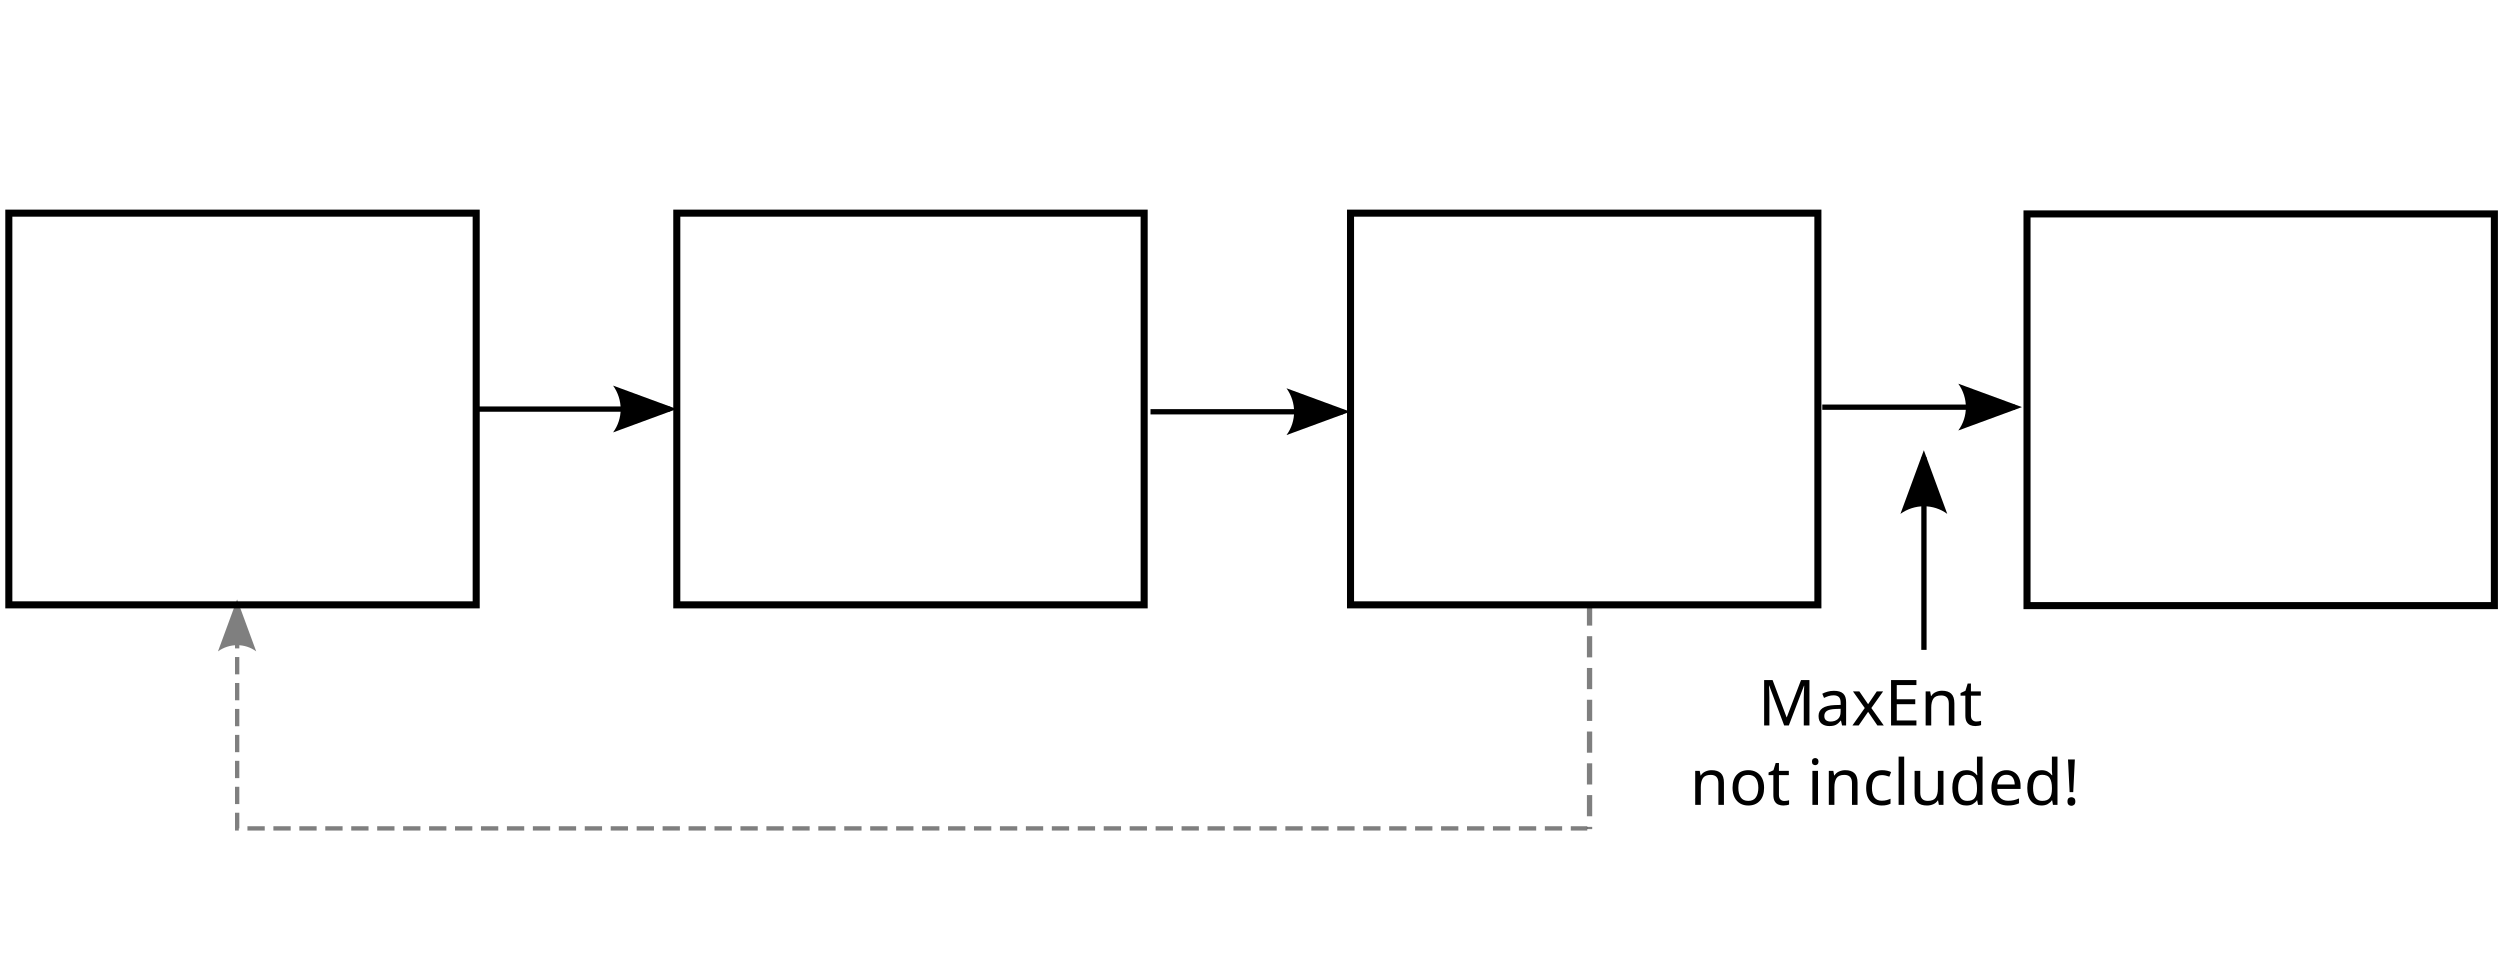
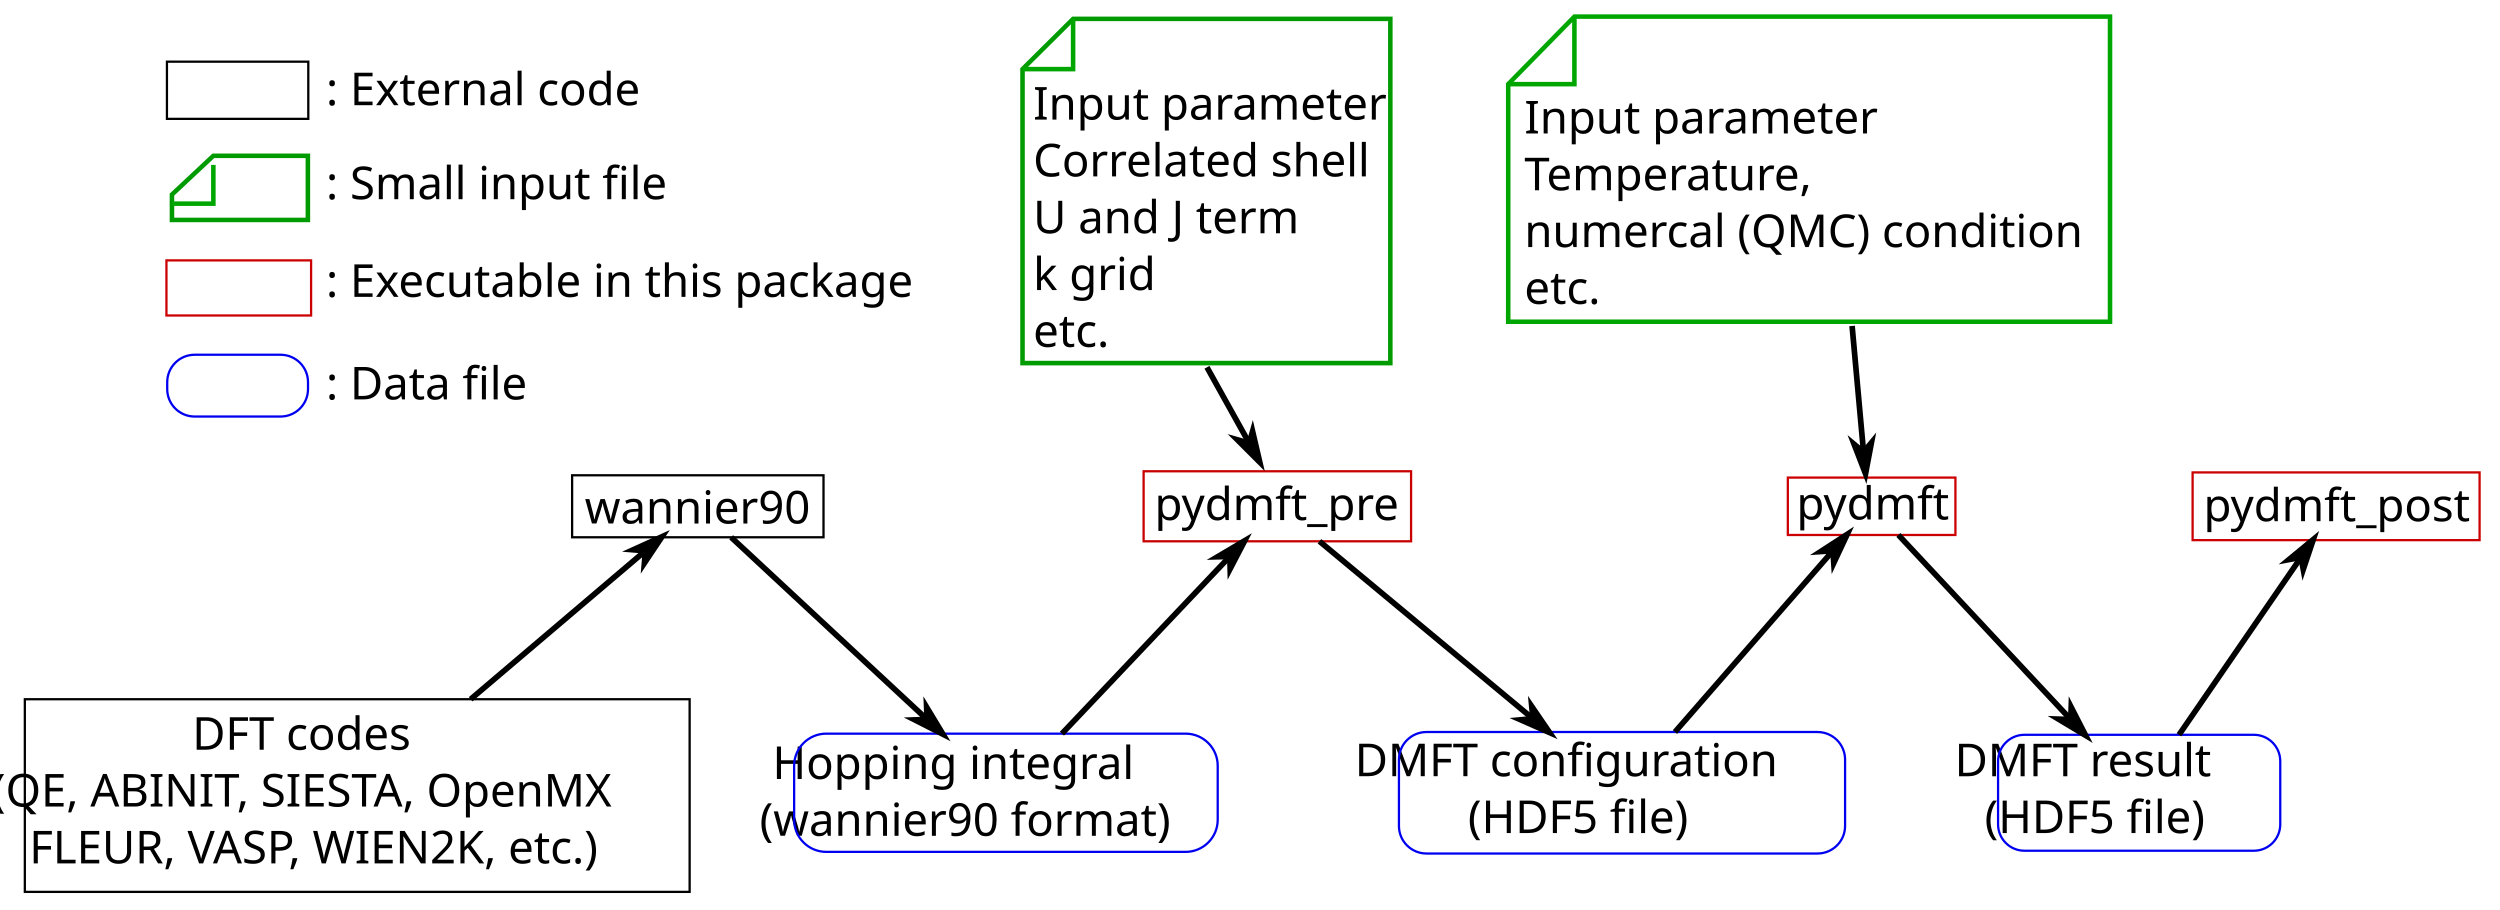
- <svg xmlns="http://www.w3.org/2000/svg" width="944" height="366.86" id="svg2" version="1.1">
+ <svg xmlns="http://www.w3.org/2000/svg" width="2200" height="800" id="svg2" version="1.1">
  <defs id="defs4">
+     <marker orient="auto" refY="0" refX="0" id="Arrow1Mstart" style="overflow:visible">
+       <path id="path4491" d="M 0,0 5,-5 -12.5,0 5,5 0,0 Z" style="fill:#000000;fill-opacity:1;fill-rule:evenodd;stroke:#000000;stroke-width:1pt;stroke-opacity:1" transform="matrix(0.4,0,0,0.4,4,0)" />
+     </marker>
+     <marker orient="auto" refY="0" refX="0" id="marker5501" style="overflow:visible">
+       <path id="path5503" d="M 0,0 5,-5 -12.5,0 5,5 0,0 Z" style="fill:#000000;fill-opacity:1;fill-rule:evenodd;stroke:#000000;stroke-width:1pt;stroke-opacity:1" transform="matrix(-0.4,0,0,-0.4,-4,0)" />
+     </marker>
+     <marker style="overflow:visible" id="marker5377" refX="0" refY="0" orient="auto">
+       <path transform="matrix(-0.4,0,0,-0.4,-4,0)" style="fill:#000000;fill-opacity:1;fill-rule:evenodd;stroke:#000000;stroke-width:1pt;stroke-opacity:1" d="M 0,0 5,-5 -12.5,0 5,5 0,0 Z" id="path5379" />
+     </marker>
+     <marker style="overflow:visible" id="marker5277" refX="0" refY="0" orient="auto">
+       <path transform="matrix(-0.4,0,0,-0.4,-4,0)" style="fill:#000000;fill-opacity:1;fill-rule:evenodd;stroke:#000000;stroke-width:1pt;stroke-opacity:1" d="M 0,0 5,-5 -12.5,0 5,5 0,0 Z" id="path5279" />
+     </marker>
+     <marker style="overflow:visible" id="marker5183" refX="0" refY="0" orient="auto">
+       <path transform="matrix(-0.4,0,0,-0.4,-4,0)" style="fill:#000000;fill-opacity:1;fill-rule:evenodd;stroke:#000000;stroke-width:1pt;stroke-opacity:1" d="M 0,0 5,-5 -12.5,0 5,5 0,0 Z" id="path5185" />
+     </marker>
+     <marker style="overflow:visible" id="marker5095" refX="0" refY="0" orient="auto">
+       <path transform="matrix(-0.4,0,0,-0.4,-4,0)" style="fill:#000000;fill-opacity:1;fill-rule:evenodd;stroke:#000000;stroke-width:1pt;stroke-opacity:1" d="M 0,0 5,-5 -12.5,0 5,5 0,0 Z" id="path5097" />
+     </marker>
+     <marker style="overflow:visible" id="marker5013" refX="0" refY="0" orient="auto">
+       <path transform="matrix(-0.4,0,0,-0.4,-4,0)" style="fill:#000000;fill-opacity:1;fill-rule:evenodd;stroke:#000000;stroke-width:1pt;stroke-opacity:1" d="M 0,0 5,-5 -12.5,0 5,5 0,0 Z" id="path5015" />
+     </marker>
+     <marker style="overflow:visible" id="marker4937" refX="0" refY="0" orient="auto">
+       <path transform="matrix(-0.4,0,0,-0.4,-4,0)" style="fill:#000000;fill-opacity:1;fill-rule:evenodd;stroke:#000000;stroke-width:1pt;stroke-opacity:1" d="M 0,0 5,-5 -12.5,0 5,5 0,0 Z" id="path4939" />
+     </marker>
+     <marker style="overflow:visible" id="marker4867" refX="0" refY="0" orient="auto">
+       <path transform="matrix(-0.4,0,0,-0.4,-4,0)" style="fill:#000000;fill-opacity:1;fill-rule:evenodd;stroke:#000000;stroke-width:1pt;stroke-opacity:1" d="M 0,0 5,-5 -12.5,0 5,5 0,0 Z" id="path4869" />
+     </marker>
+     <marker style="overflow:visible" id="marker4803" refX="0" refY="0" orient="auto">
+       <path transform="matrix(-0.4,0,0,-0.4,-4,0)" style="fill:#000000;fill-opacity:1;fill-rule:evenodd;stroke:#000000;stroke-width:1pt;stroke-opacity:1" d="M 0,0 5,-5 -12.5,0 5,5 0,0 Z" id="path4805" />
+     </marker>
+     <marker orient="auto" refY="0" refX="0" id="Arrow1Mend" style="overflow:visible">
+       <path id="path4494" d="M 0,0 5,-5 -12.5,0 5,5 0,0 Z" style="fill:#000000;fill-opacity:1;fill-rule:evenodd;stroke:#000000;stroke-width:1pt;stroke-opacity:1" transform="matrix(-0.4,0,0,-0.4,-4,0)" />
+     </marker>
    <marker style="overflow:visible" id="Arrow2Lend" refX="0" refY="0" orient="auto">
      <path transform="matrix(-1.1,0,0,-1.1,-1.1,0)" d="M 8.719,4.034 -2.207,0.016 8.719,-4.002 c -1.745,2.372 -1.735,5.617 -6e-7,8.035 z" style="fill-rule:evenodd;stroke-width:0.625;stroke-linejoin:round" id="path4287" />
    </marker>
    <marker style="overflow:visible" id="Arrow2Lstart" refX="0" refY="0" orient="auto">
      <path transform="matrix(1.1,0,0,1.1,1.1,0)" d="M 8.719,4.034 -2.207,0.016 8.719,-4.002 c -1.745,2.372 -1.735,5.617 -6e-7,8.035 z" style="fill-rule:evenodd;stroke-width:0.625;stroke-linejoin:round" id="path4284" />
    </marker>
    <marker style="overflow:visible" id="Arrow2Lend-2" refX="0" refY="0" orient="auto">
      <path transform="matrix(-1.1,0,0,-1.1,-1.1,0)" d="M 8.719,4.034 -2.207,0.016 8.719,-4.002 c -1.745,2.372 -1.735,5.617 -6e-7,8.035 z" style="fill-rule:evenodd;stroke-width:0.625;stroke-linejoin:round" id="path4287-2" />
    </marker>
    <marker style="overflow:visible" id="Arrow2Lend-8" refX="0" refY="0" orient="auto">
      <path transform="matrix(-1.1,0,0,-1.1,-1.1,0)" d="M 8.719,4.034 -2.207,0.016 8.719,-4.002 c -1.745,2.372 -1.735,5.617 -6e-7,8.035 z" style="fill-rule:evenodd;stroke-width:0.625;stroke-linejoin:round" id="path4287-1" />
    </marker>
    <marker style="overflow:visible" id="Arrow2Lend-8-4" refX="0" refY="0" orient="auto">
      <path transform="matrix(-1.1,0,0,-1.1,-1.1,0)" d="M 8.719,4.034 -2.207,0.016 8.719,-4.002 c -1.745,2.372 -1.735,5.617 -6e-7,8.035 z" style="fill-rule:evenodd;stroke-width:0.625;stroke-linejoin:round" id="path4287-1-0" />
    </marker>
    <marker style="overflow:visible" id="Arrow2Lend-8-6" refX="0" refY="0" orient="auto">
      <path transform="matrix(-1.1,0,0,-1.1,-1.1,0)" d="M 8.719,4.034 -2.207,0.016 8.719,-4.002 c -1.745,2.372 -1.735,5.617 -6e-7,8.035 z" style="fill-rule:evenodd;stroke-width:0.625;stroke-linejoin:round" id="path4287-1-06" />
    </marker>
    <marker style="overflow:visible" id="Arrow2Lend-6" refX="0" refY="0" orient="auto">
      <path transform="matrix(-1.1,0,0,-1.1,-1.1,0)" d="M 8.719,4.034 -2.207,0.016 8.719,-4.002 c -1.745,2.372 -1.735,5.617 -6e-7,8.035 z" style="fill-rule:evenodd;stroke-width:0.625;stroke-linejoin:round" id="path4287-23" />
    </marker>
+     <marker style="overflow:visible" id="marker5183-6" refX="0" refY="0" orient="auto">
+       <path transform="matrix(-0.4,0,0,-0.4,-4,0)" style="fill:#000000;fill-opacity:1;fill-rule:evenodd;stroke:#000000;stroke-width:1pt;stroke-opacity:1" d="M 0,0 5,-5 -12.5,0 5,5 0,0 Z" id="path5185-1" />
+     </marker>
+     <marker style="overflow:visible" id="marker5183-7" refX="0" refY="0" orient="auto">
+       <path transform="matrix(-0.4,0,0,-0.4,-4,0)" style="fill:#000000;fill-opacity:1;fill-rule:evenodd;stroke:#000000;stroke-width:1pt;stroke-opacity:1" d="M 0,0 5,-5 -12.5,0 5,5 0,0 Z" id="path5185-9" />
+     </marker>
+     <marker style="overflow:visible" id="marker5183-0" refX="0" refY="0" orient="auto">
+       <path transform="matrix(-0.4,0,0,-0.4,-4,0)" style="fill:#000000;fill-opacity:1;fill-rule:evenodd;stroke:#000000;stroke-width:1pt;stroke-opacity:1" d="M 0,0 5,-5 -12.5,0 5,5 0,0 Z" id="path5185-2" />
+     </marker>
  </defs>
-   <g transform="translate(-45.57142,-445.0654)" id="layer1">
-     <rect y="525.552" x="48.904" height="147.906" width="176.477" id="rect2985" style="fill:none;stroke:#000000;stroke-width:2.666;stroke-linecap:butt;stroke-linejoin:miter;stroke-miterlimit:4;stroke-opacity:1;stroke-dasharray:none" />
-     <rect y="525.552" x="301.128" height="147.906" width="176.477" id="rect2985-0-3" style="fill:none;stroke:#000000;stroke-width:2.666;stroke-linecap:butt;stroke-linejoin:miter;stroke-miterlimit:4;stroke-opacity:1;stroke-dasharray:none" />
-     <rect y="525.552" x="555.529" height="147.906" width="176.477" id="rect2985-0-3-0" style="fill:none;stroke:#000000;stroke-width:2.666;stroke-linecap:butt;stroke-linejoin:miter;stroke-miterlimit:4;stroke-opacity:1;stroke-dasharray:none" />
-     <flowRoot transform="translate(36.91238,327.1436)" style="font-size:40px;font-style:normal;font-weight:normal;line-height:125%;letter-spacing:0px;word-spacing:0px;fill:#000000;fill-opacity:1;stroke:none;font-family:Sans" id="flowRoot3809" xml:space="preserve">
-       <flowRegion id="flowRegion3811">
-         <rect y="257.201" x="75.761" height="58.589" width="121.218" id="rect3813" />
-       </flowRegion>
-       <flowPara style="font-size:24px" id="flowPara3815">DFT</flowPara>
-     </flowRoot>
-     <flowRoot transform="translate(0,308.2677)" style="font-size:40px;font-style:normal;font-weight:normal;line-height:125%;letter-spacing:0px;word-spacing:0px;fill:#000000;fill-opacity:1;stroke:none;font-family:Sans" id="flowRoot3817" xml:space="preserve">
+   <g transform="translate(-45.57142,-11.92544)" id="layer1">
+     <flowRoot transform="translate(-2.020305,322.4098)" style="font-style:normal;font-weight:normal;font-size:40px;line-height:125%;font-family:Sans;letter-spacing:0px;word-spacing:0px;fill:#000000;fill-opacity:1;stroke:none" id="flowRoot3817" xml:space="preserve">
      <flowRegion id="flowRegion3819">
        <rect y="244.069" x="327.289" height="101.015" width="132.33" id="rect3821" />
      </flowRegion>
      <flowPara id="flowPara3823">OrbitalConstruction</flowPara>
      <flowPara id="flowPara3825" />
    </flowRoot>
-     <flowRoot transform="translate(-257.3026,330.6521)" style="font-size:24px;font-style:normal;font-weight:normal;text-align:center;line-height:125%;letter-spacing:0px;word-spacing:0px;text-anchor:middle;fill:#000000;fill-opacity:1;stroke:none;font-family:Sans" id="flowRoot3835" xml:space="preserve">
-       <flowRegion id="flowRegion3837">
-         <rect style="font-size:24px;text-align:center;text-anchor:middle" y="235.988" x="566.696" height="120.208" width="162.635" id="rect3839" />
+     <g id="g4410" transform="translate(-73.10225,391.1096)">
+       <rect ry="0" y="236.138" x="140.526" height="169.532" width="585.022" id="rect4232" style="fill:none;fill-opacity:1;fill-rule:nonzero;stroke:#000000;stroke-width:2;stroke-miterlimit:4;stroke-dasharray:none;stroke-dashoffset:0;stroke-opacity:1" />
+       <text id="text4234" y="280.585" x="430.83" style="font-style:normal;font-weight:normal;font-size:40px;line-height:125%;font-family:sans-serif;letter-spacing:0px;word-spacing:0px;fill:#000000;fill-opacity:1;stroke:none;stroke-width:1px;stroke-linecap:butt;stroke-linejoin:miter;stroke-opacity:1" xml:space="preserve">
+         <tspan style="text-align:center;text-anchor:middle" y="280.585" x="430.83" id="tspan4236">DFT codes</tspan>
+         <tspan style="text-align:center;text-anchor:middle" id="tspan4252" y="330.585" x="436.221">(QE, ABINIT, SIESTA, OpenMX </tspan>
+         <tspan style="text-align:center;text-anchor:middle" id="tspan4254" y="380.585" x="436.221">FLEUR, VASP, WIEN2K, etc.) </tspan>
+       </text>
+     </g>
+     <g id="g4423" transform="translate(359.0123,-141.3275)">
+       <text id="text4238" y="613.936" x="201.135" style="font-style:normal;font-weight:normal;font-size:40px;line-height:125%;font-family:sans-serif;letter-spacing:0px;word-spacing:0px;fill:#000000;fill-opacity:1;stroke:none;stroke-width:1px;stroke-linecap:butt;stroke-linejoin:miter;stroke-opacity:1" xml:space="preserve">
+         <tspan y="613.936" x="201.135" id="tspan4240">wannier90</tspan>
+       </text>
+       <rect y="571.509" x="190.023" height="54.548" width="221.223" id="rect4242" style="fill:none;fill-opacity:1;fill-rule:nonzero;stroke:#000000;stroke-width:2;stroke-miterlimit:4;stroke-dasharray:none;stroke-dashoffset:0;stroke-opacity:1" />
+     </g>
+     <g id="g4456" transform="translate(479.5837,-30.21068)">
+       <text id="text4244" y="499.788" x="581.962" style="font-style:normal;font-weight:normal;font-size:40px;line-height:125%;font-family:sans-serif;letter-spacing:0px;word-spacing:0px;fill:#000000;fill-opacity:1;stroke:none;stroke-width:1px;stroke-linecap:butt;stroke-linejoin:miter;stroke-opacity:1" xml:space="preserve">
+         <tspan y="499.788" x="581.962" id="tspan4246">pydmft_pre</tspan>
+       </text>
+       <rect ry="0" y="456.857" x="572.366" height="61.619" width="235.366" id="rect4232-3-6" style="fill:none;fill-opacity:1;fill-rule:nonzero;stroke:#c80000;stroke-width:2;stroke-miterlimit:4;stroke-dasharray:none;stroke-dashoffset:0;stroke-opacity:1" />
+     </g>
+     <g id="g4451" transform="translate(1083.87,-179.2082)">
+       <text id="text4248" y="648.281" x="542.566" style="font-style:normal;font-weight:normal;font-size:40px;line-height:125%;font-family:sans-serif;letter-spacing:0px;word-spacing:0px;fill:#000000;fill-opacity:1;stroke:none;stroke-width:1px;stroke-linecap:butt;stroke-linejoin:miter;stroke-opacity:1" xml:space="preserve">
+         <tspan y="648.281" x="542.566" id="tspan4250">pydmft</tspan>
+       </text>
+       <rect ry="0" y="611.41" x="534.99" height="50.508" width="147.482" id="rect4232-3-6-7" style="fill:none;fill-opacity:1;fill-rule:nonzero;stroke:#cb0000;stroke-width:2;stroke-miterlimit:4;stroke-dasharray:none;stroke-dashoffset:0;stroke-opacity:1" />
+     </g>
+     <g id="g4446" transform="translate(1348.155,-316.0838)">
+       <text id="text4244-5" y="786.672" x="636.511" style="font-style:normal;font-weight:normal;font-size:40px;line-height:125%;font-family:sans-serif;letter-spacing:0px;word-spacing:0px;fill:#000000;fill-opacity:1;stroke:none;stroke-width:1px;stroke-linecap:butt;stroke-linejoin:miter;stroke-opacity:1" xml:space="preserve">
+         <tspan y="786.672" x="636.511" id="tspan4246-3">pydmft_post</tspan>
+       </text>
+       <rect ry="0" y="743.74" x="626.914" height="59.599" width="252.538" id="rect4232-3-6-5" style="fill:none;fill-opacity:1;fill-rule:nonzero;stroke:#cb0000;stroke-width:2;stroke-miterlimit:4;stroke-dasharray:none;stroke-dashoffset:0;stroke-opacity:1" />
+     </g>
+     <g id="g4428" transform="translate(595.298,-23.57395)">
+       <text id="text4328" y="721.012" x="335.969" style="font-style:normal;font-weight:normal;font-size:40px;line-height:125%;font-family:sans-serif;letter-spacing:0px;word-spacing:0px;fill:#000000;fill-opacity:1;stroke:none;stroke-width:1px;stroke-linecap:butt;stroke-linejoin:miter;stroke-opacity:1" xml:space="preserve">
+         <tspan style="text-align:center;text-anchor:middle" y="721.012" x="335.969" id="tspan4330">Hopping integral</tspan>
+         <tspan style="text-align:center;text-anchor:middle" id="tspan4332" y="771.012" x="335.969">(wannier90 format)</tspan>
+       </text>
+       <rect ry="28.284" y="681.111" x="149.112" height="104.046" width="372.746" id="rect4232-3-62" style="fill:none;fill-opacity:1;fill-rule:nonzero;stroke:#0000f0;stroke-width:2;stroke-miterlimit:4;stroke-dasharray:none;stroke-dashoffset:0;stroke-opacity:1" />
+     </g>
+     <g id="g4434" transform="translate(1005.298,-163.3934)">
+       <text id="text4349" y="858.392" x="465.394" style="font-style:normal;font-weight:normal;font-size:40px;line-height:125%;font-family:sans-serif;letter-spacing:0px;word-spacing:0px;fill:#000000;fill-opacity:1;stroke:none;stroke-width:1px;stroke-linecap:butt;stroke-linejoin:miter;stroke-opacity:1" xml:space="preserve">
+         <tspan style="text-align:center;text-anchor:middle" id="tspan4353" y="858.392" x="465.394">DMFT configuration</tspan>
+         <tspan style="text-align:center;text-anchor:middle" id="tspan4357" y="908.392" x="465.394">(HDF5 file)</tspan>
+       </text>
+       <rect ry="24.244" y="819.502" x="271.341" height="106.903" width="392.603" id="rect4232-3-62-7" style="fill:none;fill-opacity:1;fill-rule:nonzero;stroke:#0000f0;stroke-width:2;stroke-miterlimit:4;stroke-dasharray:none;stroke-dashoffset:0;stroke-opacity:1" />
+     </g>
+     <g id="g4440" transform="translate(1139.584,-270.0512)">
+       <text id="text4349-9" y="965.095" x="785.779" style="font-style:normal;font-weight:normal;font-size:40px;line-height:125%;font-family:sans-serif;letter-spacing:0px;word-spacing:0px;fill:#000000;fill-opacity:1;stroke:none;stroke-width:1px;stroke-linecap:butt;stroke-linejoin:miter;stroke-opacity:1" xml:space="preserve">
+         <tspan style="text-align:center;text-anchor:middle" id="tspan4353-1" y="965.095" x="785.779">DMFT result</tspan>
+         <tspan style="text-align:center;text-anchor:middle" id="tspan4357-2" y="1015.095" x="785.779">(HDF5 file)</tspan>
+       </text>
+       <rect ry="23.234" y="928.598" x="664.29" height="102.025" width="248.324" id="rect4232-3-62-7-0" style="fill:none;fill-opacity:1;fill-rule:nonzero;stroke:#0000f0;stroke-width:2;stroke-miterlimit:4;stroke-dasharray:none;stroke-dashoffset:0;stroke-opacity:1" />
+     </g>
+     <path style="fill:none;fill-rule:evenodd;stroke:#000000;stroke-width:5;stroke-linecap:butt;stroke-linejoin:miter;stroke-miterlimit:4;stroke-dasharray:none;stroke-opacity:1;marker-end:url(#marker5183)" d="M 459.737,627.248 627.535,484.73" id="path4463" />
+     <path style="fill:none;fill-rule:evenodd;stroke:#000000;stroke-width:5;stroke-linecap:butt;stroke-linejoin:miter;stroke-miterlimit:4;stroke-dasharray:none;stroke-opacity:1;marker-end:url(#marker5095)" d="M 688.98,484.73 874.833,657.537" id="path4465" />
+     <path style="fill:none;fill-rule:evenodd;stroke:#000000;stroke-width:5;stroke-linecap:butt;stroke-linejoin:miter;stroke-miterlimit:4;stroke-dasharray:none;stroke-opacity:1;marker-end:url(#marker4937)" d="M 980.071,657.537 1140.443,488.265" id="path4469" />
+     <path style="fill:none;fill-rule:evenodd;stroke:#000000;stroke-width:5;stroke-linecap:butt;stroke-linejoin:miter;stroke-miterlimit:4;stroke-dasharray:none;stroke-opacity:1;marker-end:url(#marker4867)" d="m 1206.7,488.265 201.933,167.843" id="path4471" />
+     <path style="fill:none;fill-rule:evenodd;stroke:#000000;stroke-width:5;stroke-linecap:butt;stroke-linejoin:miter;stroke-miterlimit:4;stroke-dasharray:none;stroke-opacity:1;marker-start:url(#Arrow1Mstart)" d="M 1670.597,482.71 1519.513,656.108" id="path4473" />
+     <path style="fill:none;fill-rule:evenodd;stroke:#000000;stroke-width:5;stroke-linecap:butt;stroke-linejoin:miter;stroke-miterlimit:4;stroke-dasharray:none;stroke-opacity:1;marker-end:url(#Arrow1Mend)" d="M 1963.103,658.547 2080.854,487.255" id="path4475" />
+     <path style="fill:none;fill-rule:evenodd;stroke:#000000;stroke-width:5;stroke-linecap:butt;stroke-linejoin:miter;stroke-miterlimit:4;stroke-dasharray:none;stroke-opacity:1;marker-end:url(#marker5377)" d="m 1716.185,482.71 164.211,175.837" id="path4477" />
+     <flowRoot xml:space="preserve" id="flowRoot5799" style="font-style:normal;font-weight:normal;font-size:40px;line-height:125%;font-family:sans-serif;letter-spacing:0px;word-spacing:0px;fill:#000000;fill-opacity:1;stroke:none;stroke-width:1px;stroke-linecap:butt;stroke-linejoin:miter;stroke-opacity:1" transform="translate(43.55112,459.2076)">
+       <flowRegion id="flowRegion5801">
+         <rect id="rect5803" width="468.571" height="345.714" x="834.286" y="-358.854" />
      </flowRegion>
-       <flowPara id="flowPara3841">Interface </flowPara>
-       <flowPara id="flowPara3068">layer</flowPara>
+       <flowPara id="flowPara5805" />
    </flowRoot>
-     <flowRoot transform="translate(-254.9595,357.4248)" style="font-size:40px;font-style:normal;font-weight:normal;line-height:125%;letter-spacing:0px;word-spacing:0px;fill:#000000;fill-opacity:1;stroke:none;font-family:Sans" id="flowRoot3843" xml:space="preserve">
-       <flowRegion id="flowRegion3845">
-         <rect y="226.896" x="814.183" height="128.289" width="162.635" id="rect3847" />
-       </flowRegion>
-       <flowPara style="font-size:24px;text-align:center;text-anchor:middle" id="flowPara3849">DMFT</flowPara>
-     </flowRoot>
-     <rect transform="translate(0,308.2677)" y="423.876" x="135.36" height="24.244" width="68.69" id="rect3853" style="fill:none;stroke-width:2;stroke-miterlimit:4;stroke-dasharray:none" />
-     <rect y="675.575" x="133.371" height="134.35" width="764.685" id="rect3855" style="fill:none;stroke-width:2;stroke-miterlimit:4;stroke-dasharray:none" />
-     <path id="path4047" d="m 135.125,673.566 0,84.302 509.792,0" style="opacity:0.5;fill:none;stroke:#000000;stroke-width:1.633;stroke-linecap:butt;stroke-linejoin:miter;stroke-miterlimit:4;stroke-opacity:1;stroke-dasharray:6.532, 3.266;stroke-dashoffset:0;marker-start:url(#Arrow2Lstart);marker-end:none" />
-     <path id="path4047-7" d="m 645.788,673.291 0,84.853" style="opacity:0.5;fill:none;stroke:#000000;stroke-width:2;stroke-linecap:butt;stroke-linejoin:miter;stroke-miterlimit:4;stroke-opacity:1;stroke-dasharray:8, 4;stroke-dashoffset:0;marker-start:none;marker-end:none" />
-     <flowRoot transform="translate(-100.7489,300.3205)" style="font-size:40px;font-style:normal;font-weight:normal;line-height:125%;letter-spacing:0px;word-spacing:0px;opacity:0.5;fill:#000000;fill-opacity:1;stroke:none;font-family:Sans" id="flowRoot6758" xml:space="preserve">
-       <flowRegion id="flowRegion6760">
-         <rect y="425.896" x="354.564" height="60.609" width="426.284" id="rect6762" />
-       </flowRegion>
-       <flowPara style="font-size:24px" id="flowPara6764">charge self-consistency</flowPara>
-       <flowPara style="font-size:24px" id="flowPara6766" />
-     </flowRoot>
-     <path id="path6768" d="m 225.714,599.54 72.731,0" style="fill:none;stroke:#000000;stroke-width:2;stroke-linecap:butt;stroke-linejoin:miter;stroke-miterlimit:4;stroke-opacity:1;stroke-dasharray:none;marker-start:none;marker-end:url(#Arrow2Lend)" />
-     <path id="path6768-9" d="m 772.05,690.454 0,-72.731" style="fill:#999999;stroke:#000000;stroke-width:2;stroke-linecap:butt;stroke-linejoin:miter;stroke-miterlimit:4;stroke-opacity:1;stroke-dasharray:none;marker-start:none;marker-end:url(#Arrow2Lend)" />
-     <path id="path6768-3" d="m 480.005,600.55 72.731,0" style="fill:none;stroke:#000000;stroke-width:2;stroke-linecap:butt;stroke-linejoin:miter;stroke-miterlimit:4;stroke-opacity:1;stroke-dasharray:none;marker-start:none;marker-end:url(#Arrow2Lend)" />
-     <rect y="525.841" x="810.973" height="147.906" width="176.477" id="rect2985-0-3-0-9" style="fill:none;stroke:#000000;stroke-width:2.666;stroke-linecap:butt;stroke-linejoin:miter;stroke-miterlimit:4;stroke-opacity:1;stroke-dasharray:none" />
-     <path id="path6768-3-4" d="m 733.667,598.819 72.731,0" style="fill:none;stroke:#000000;stroke-width:2;stroke-linecap:butt;stroke-linejoin:miter;stroke-miterlimit:4;stroke-opacity:1;stroke-dasharray:none;marker-start:none;marker-end:url(#Arrow2Lend)" />
-     <flowRoot transform="translate(3.453444,339.5305)" style="font-size:40px;font-style:normal;font-weight:normal;line-height:125%;letter-spacing:0px;word-spacing:0px;fill:#000000;fill-opacity:1;stroke:none;font-family:Sans" id="flowRoot3843-7" xml:space="preserve">
-       <flowRegion id="flowRegion3845-8">
-         <rect y="226.896" x="814.183" height="128.289" width="162.635" id="rect3847-0" />
-       </flowRegion>
-       <flowPara style="font-size:24px;text-align:center;text-anchor:middle" id="flowPara3849-7">Post</flowPara>
-       <flowPara style="font-size:24px;text-align:center;text-anchor:middle" id="flowPara3139">Processing</flowPara>
-     </flowRoot>
-     <text xml:space="preserve" style="font-size:24px;font-style:normal;font-weight:normal;text-align:center;line-height:125%;letter-spacing:0px;word-spacing:0px;text-anchor:middle;fill:#000000;fill-opacity:1;stroke:none;font-family:Sans" x="772.904" y="718.991" id="text3141">
-       <tspan id="tspan3143" x="776.724" y="718.991">MaxEnt </tspan>
-       <tspan x="772.904" y="748.991" id="tspan3145">not included!</tspan>
+     <g id="g5837" transform="translate(-22.22336,-74.75129)">
+       <text id="text5773" y="191.925" x="977" style="font-style:normal;font-weight:normal;font-size:40px;line-height:125%;font-family:sans-serif;letter-spacing:0px;word-spacing:0px;fill:#000000;fill-opacity:1;stroke:none;stroke-width:1px;stroke-linecap:butt;stroke-linejoin:miter;stroke-opacity:1" xml:space="preserve">
+         <tspan y="191.925" x="977" id="tspan5775">Input parameter</tspan>
+         <tspan id="tspan5781" y="241.925" x="977">Correlated shell</tspan>
+         <tspan id="tspan5783" y="291.925" x="977">U and J term </tspan>
+         <tspan id="tspan5785" y="341.925" x="977">k grid</tspan>
+         <tspan id="tspan5787" y="391.925" x="977">etc.</tspan>
+       </text>
+       <path style="fill:none;fill-opacity:1;fill-rule:nonzero;stroke:#009b00;stroke-width:4;stroke-miterlimit:4;stroke-dasharray:none;stroke-dashoffset:0;stroke-opacity:1" d="m 967.612,147.501 44.52,-44.202 279.154,0 0,302.912 -323.674,0 z" id="rect5795" />
+       <path id="path5826" d="m 967.612,147.501 44.52,0 0,-44.202" style="fill:none;fill-rule:evenodd;stroke:#00a600;stroke-width:4;stroke-linecap:butt;stroke-linejoin:miter;stroke-miterlimit:4;stroke-dasharray:none;stroke-opacity:1" />
+     </g>
+     <g id="g5853" transform="translate(-224.2539,-28.28427)">
+       <text id="text5777" y="157.64" x="1611.286" style="font-style:normal;font-weight:normal;font-size:40px;line-height:125%;font-family:sans-serif;letter-spacing:0px;word-spacing:0px;fill:#000000;fill-opacity:1;stroke:none;stroke-width:1px;stroke-linecap:butt;stroke-linejoin:miter;stroke-opacity:1" xml:space="preserve">
+         <tspan y="157.64" x="1611.286" id="tspan5779">Input parameter</tspan>
+         <tspan id="tspan5789" y="207.64" x="1611.286">Temperature,</tspan>
+         <tspan id="tspan5791" y="257.64" x="1611.286">numercal (QMC) condition</tspan>
+         <tspan id="tspan5793" y="307.64" x="1611.286">etc. </tspan>
+       </text>
+       <path style="fill:none;fill-opacity:1;fill-rule:nonzero;stroke:#00a600;stroke-width:4;stroke-miterlimit:4;stroke-dasharray:none;stroke-dashoffset:0;stroke-opacity:1" d="m 1597.044,114.268 58.262,-59.438 471.33,0 0,268.524 -529.591,0 z" id="rect5797" />
+       <path id="path5828" d="m 1597.044,114.268 58.262,0 0,-59.438" style="fill:none;fill-rule:evenodd;stroke:#00a600;stroke-width:4;stroke-linecap:butt;stroke-linejoin:miter;stroke-miterlimit:4;stroke-dasharray:none;stroke-opacity:1" />
+     </g>
+     <text xml:space="preserve" style="font-style:normal;font-weight:normal;font-size:40px;line-height:125%;font-family:sans-serif;letter-spacing:0px;word-spacing:0px;fill:#000000;fill-opacity:1;stroke:none;stroke-width:1px;stroke-linecap:butt;stroke-linejoin:miter;stroke-opacity:1" x="802.122" y="-231.075" id="text5862">
+       <tspan id="tspan5864" x="802.122" y="-231.075" />
+     </text>
+     <path style="fill:none;fill-rule:evenodd;stroke:#000000;stroke-width:5;stroke-linecap:butt;stroke-linejoin:miter;stroke-miterlimit:4;stroke-dasharray:none;stroke-opacity:1;marker-end:url(#marker5183-6)" d="m 1107.705,335.133 46.093,82.833" id="path4463-8" />
+     <path style="fill:none;fill-rule:evenodd;stroke:#000000;stroke-width:5;stroke-linecap:butt;stroke-linejoin:miter;stroke-miterlimit:4;stroke-dasharray:none;stroke-opacity:1;marker-end:url(#marker5183-7)" d="m 1675.41,298.768 11.748,129.3" id="path4463-2" />
+     <rect ry="0" y="66.195" x="192.477" height="50.334" width="124.392" id="rect4232-7" style="fill:none;fill-opacity:1;fill-rule:nonzero;stroke:#000000;stroke-width:2;stroke-miterlimit:4;stroke-dasharray:none;stroke-dashoffset:0;stroke-opacity:1" />
+     <path style="fill:none;fill-opacity:1;fill-rule:nonzero;stroke:#009b00;stroke-width:4;stroke-miterlimit:4;stroke-dasharray:none;stroke-dashoffset:0;stroke-opacity:1" d="m 196.882,183.148 36.438,-34.1 83.185,0 0,56.434 -119.623,0 z" id="rect5795-5" />
+     <path id="path5826-9" d="m 196.882,191.148 36.438,0 0,-34.1" style="fill:none;fill-rule:evenodd;stroke:#00a600;stroke-width:4;stroke-linecap:butt;stroke-linejoin:miter;stroke-miterlimit:4;stroke-dasharray:none;stroke-opacity:1" />
+     <rect ry="0" y="241.067" x="192.044" height="48.487" width="127.279" id="rect4232-3-6-7-2" style="fill:none;fill-opacity:1;fill-rule:nonzero;stroke:#cb0000;stroke-width:2;stroke-miterlimit:4;stroke-dasharray:none;stroke-dashoffset:0;stroke-opacity:1" />
+     <rect ry="24.157" y="324.108" x="192.722" height="54.375" width="123.902" id="rect4232-3-62-7-2" style="fill:none;fill-opacity:1;fill-rule:nonzero;stroke:#0000f0;stroke-width:2;stroke-miterlimit:4;stroke-dasharray:none;stroke-dashoffset:0;stroke-opacity:1" />
+     <text xml:space="preserve" style="font-style:normal;font-weight:normal;font-size:40px;line-height:125%;font-family:sans-serif;letter-spacing:0px;word-spacing:0px;fill:#000000;fill-opacity:1;stroke:none;stroke-width:1px;stroke-linecap:butt;stroke-linejoin:miter;stroke-opacity:1" x="332.455" y="104.494" id="text13056">
+       <tspan id="tspan13058" x="332.455" y="104.494">: External code</tspan>
+     </text>
+     <text xml:space="preserve" style="font-style:normal;font-weight:normal;font-size:40px;line-height:125%;font-family:sans-serif;letter-spacing:0px;word-spacing:0px;fill:#000000;fill-opacity:1;stroke:none;stroke-width:1px;stroke-linecap:butt;stroke-linejoin:miter;stroke-opacity:1" x="332.455" y="187.205" id="text13060">
+       <tspan id="tspan13062" x="332.455" y="187.205">: Small input file</tspan>
+     </text>
+     <text xml:space="preserve" style="font-style:normal;font-weight:normal;font-size:40px;line-height:125%;font-family:sans-serif;letter-spacing:0px;word-spacing:0px;fill:#000000;fill-opacity:1;stroke:none;stroke-width:1px;stroke-linecap:butt;stroke-linejoin:miter;stroke-opacity:1" x="332.455" y="273.187" id="text13064">
+       <tspan id="tspan13066" x="332.455" y="273.187">: Executable in this package</tspan>
+     </text>
+     <text xml:space="preserve" style="font-style:normal;font-weight:normal;font-size:40px;line-height:125%;font-family:sans-serif;letter-spacing:0px;word-spacing:0px;fill:#000000;fill-opacity:1;stroke:none;stroke-width:1px;stroke-linecap:butt;stroke-linejoin:miter;stroke-opacity:1" x="332.455" y="363.418" id="text13068">
+       <tspan id="tspan13070" x="332.455" y="363.418">: Data file</tspan>
    </text>
  </g>
</svg>
